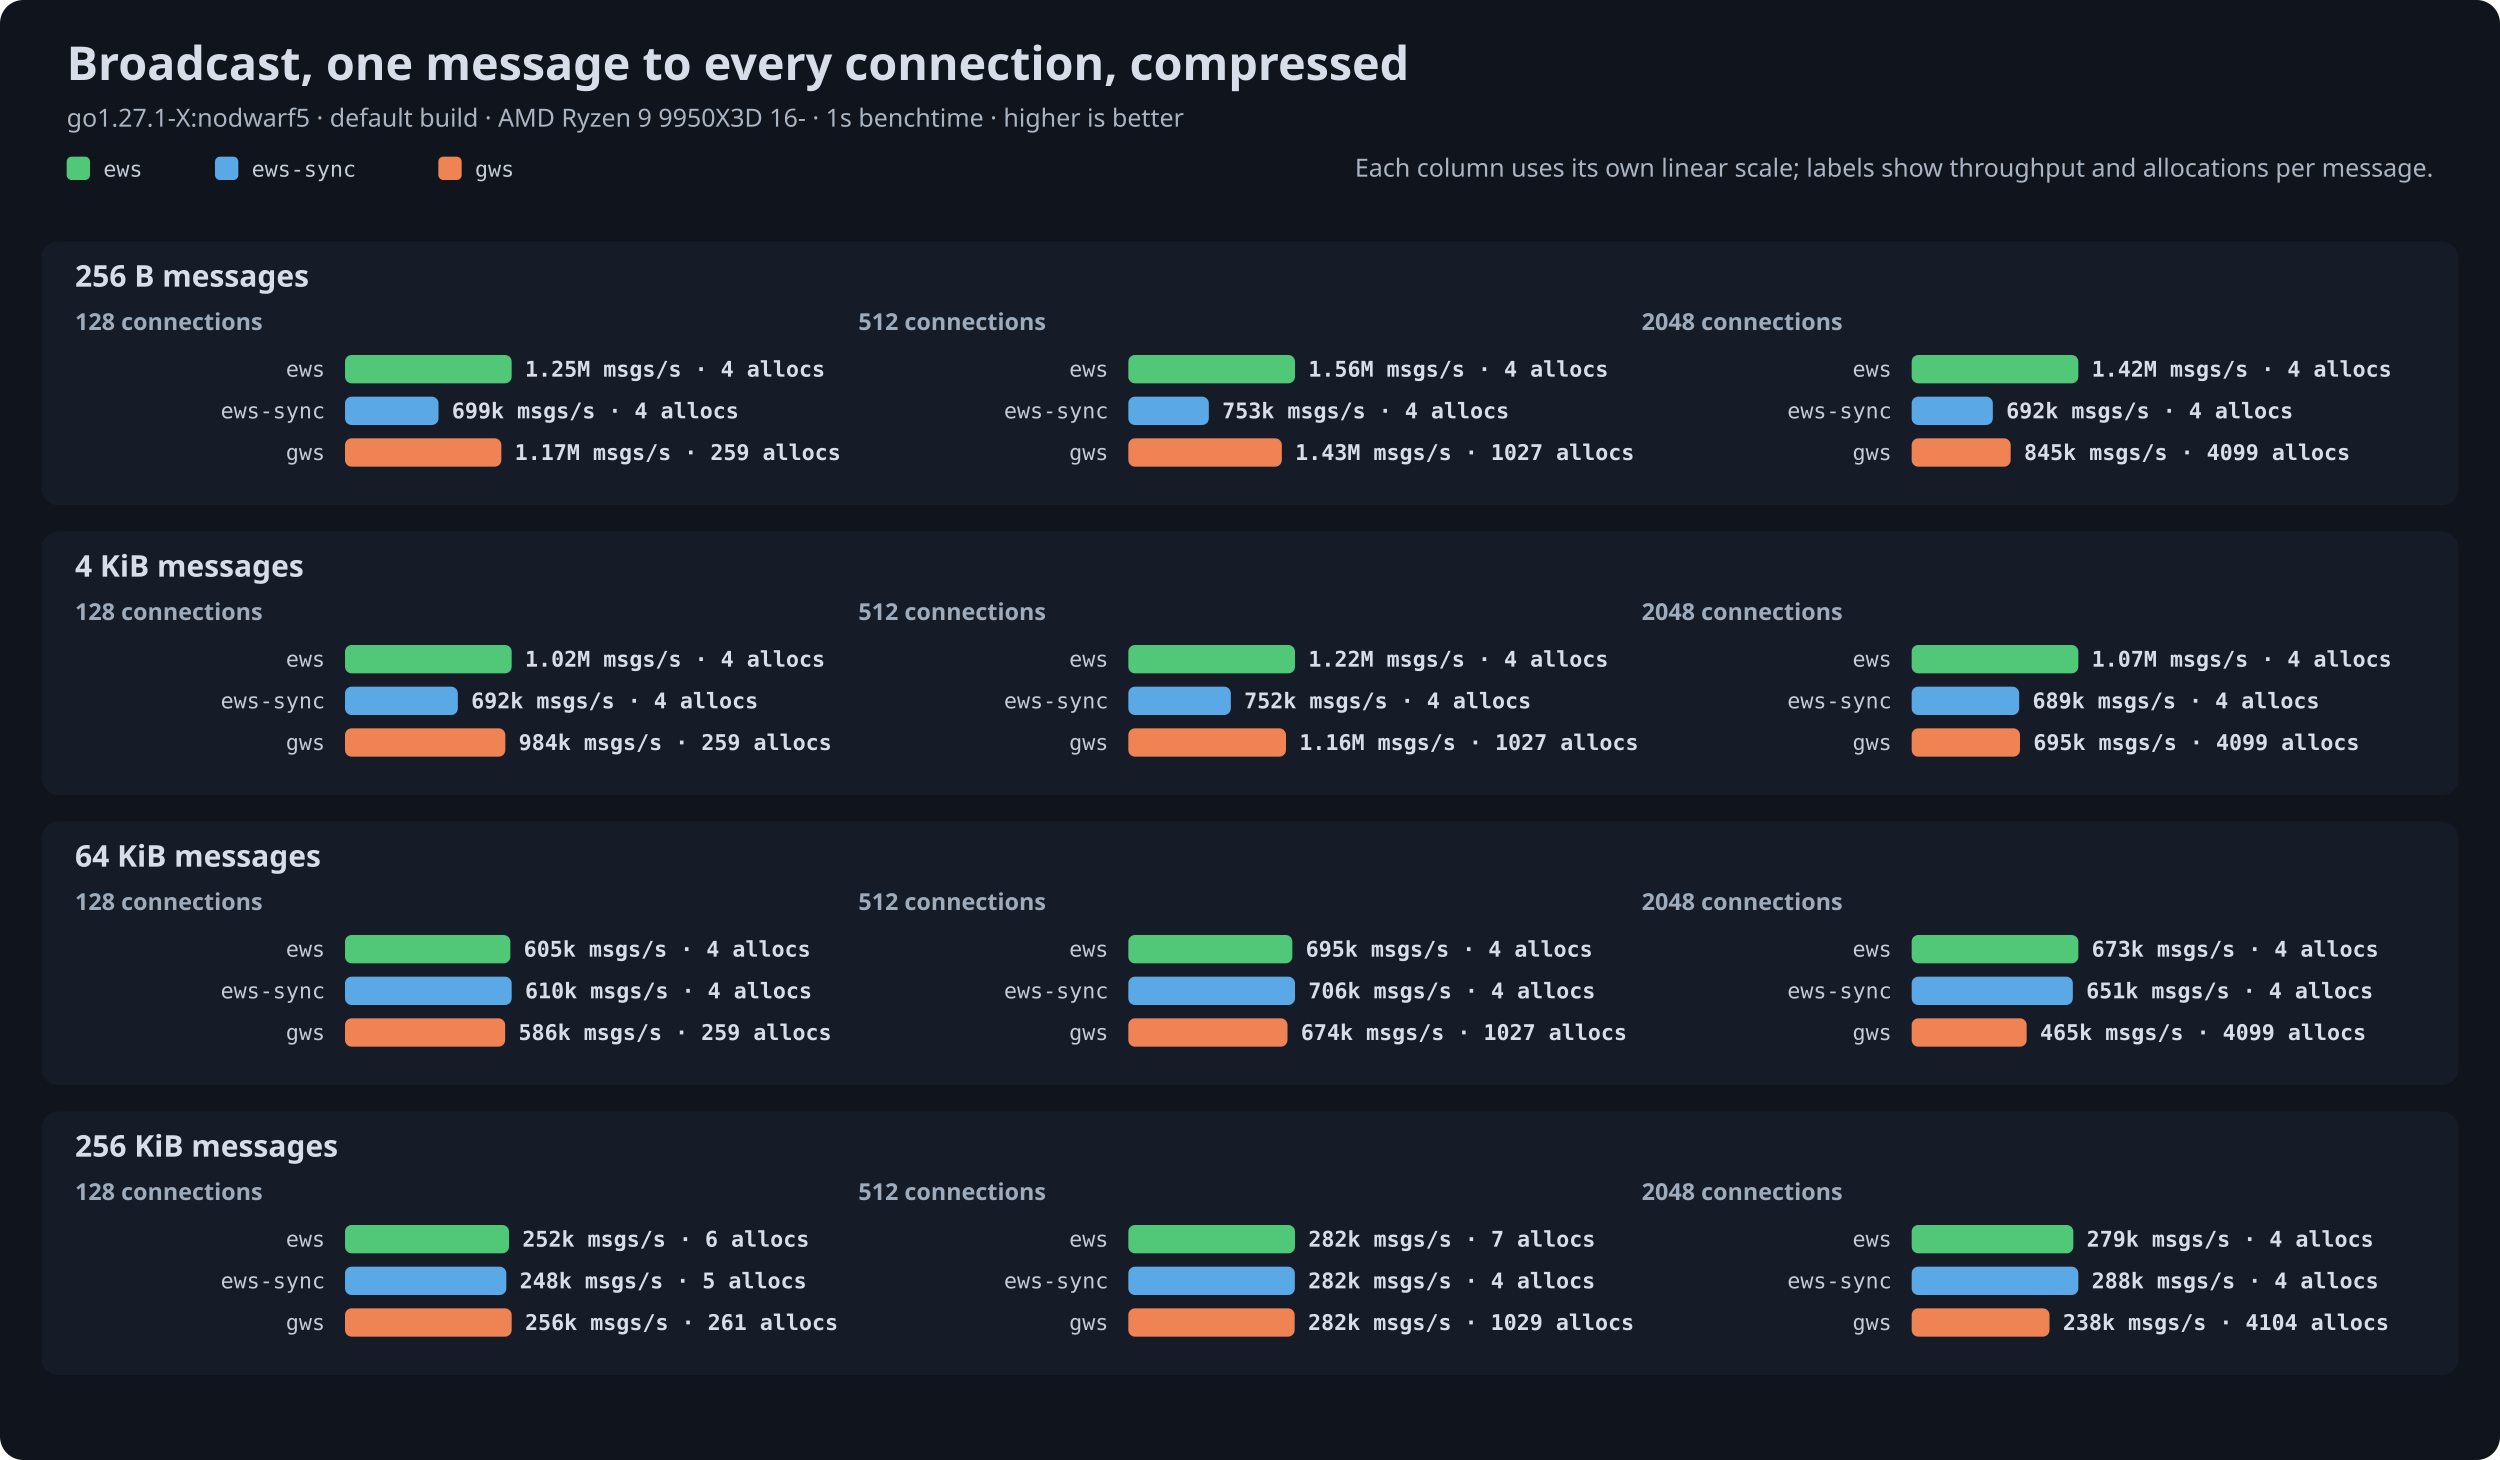
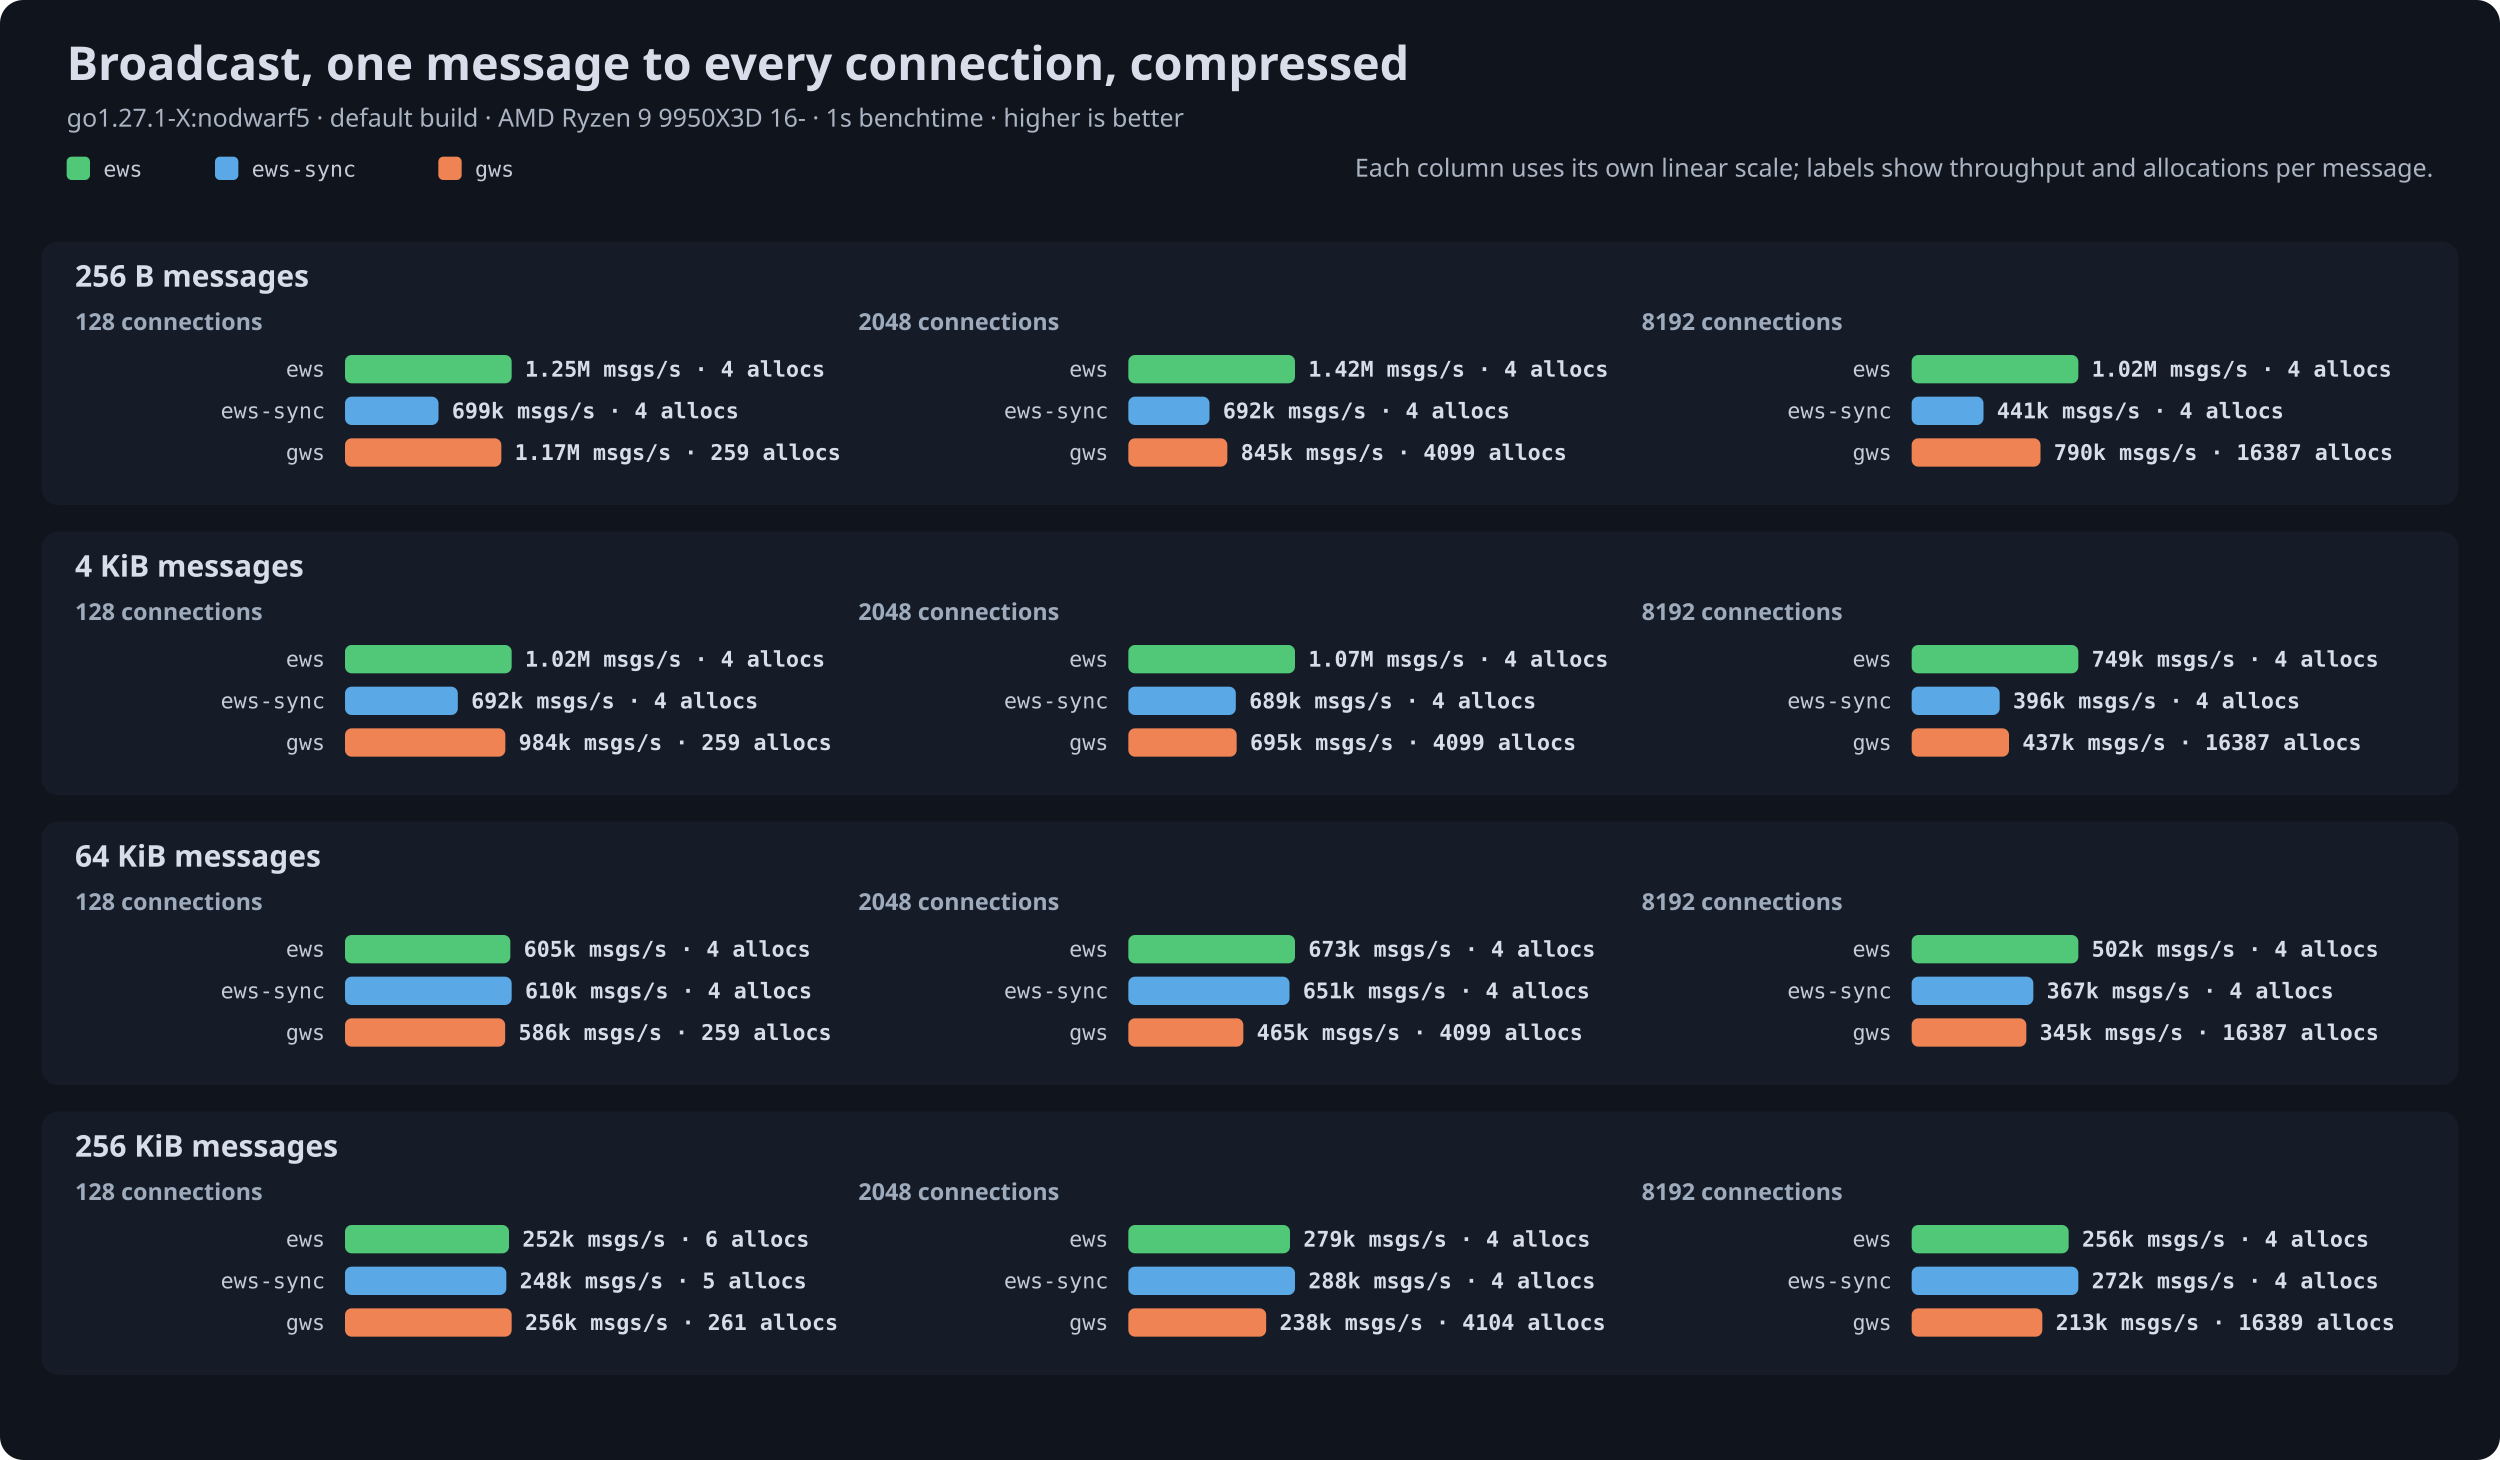
<svg xmlns="http://www.w3.org/2000/svg" width="1500" height="876" viewBox="0 0 1500 876" role="img" aria-labelledby="title desc">
  <style>text{font-family:ui-monospace,SFMono-Regular,Menlo,Consolas,monospace;fill:#d8dee9}.title{font-family:ui-sans-serif,system-ui,sans-serif;font-size:28px;font-weight:700}.subtitle{font-family:ui-sans-serif,system-ui,sans-serif;font-size:15px;fill:#aab4c3}.group{font-family:ui-sans-serif,system-ui,sans-serif;font-size:18px;font-weight:650}.contract{font-family:ui-sans-serif,system-ui,sans-serif;font-size:14px;font-weight:650;fill:#9eabbc}.series{font-size:13px;fill:#c4ccd8}.value{font-size:13px;font-weight:650}.panel{fill:#151c27}</style>
  <rect width="1500" height="876" rx="14" fill="#10151d" />
  <text class="title" x="40" y="48">Broadcast, one message to every connection, compressed</text>
  <text class="subtitle" x="40" y="76">go1.27.1-X:nodwarf5 · default build · AMD Ryzen 9 9950X3D 16- · 1s benchtime · higher is better</text>
  <rect x="40" y="94" width="14" height="14" rx="3" fill="#50c878" />
  <text class="series" x="62" y="106">ews</text>
  <rect x="129" y="94" width="14" height="14" rx="3" fill="#5aa9e6" />
  <text class="series" x="151" y="106">ews-sync</text>
  <rect x="263" y="94" width="14" height="14" rx="3" fill="#ef8354" />
  <text class="series" x="285" y="106">gws</text>
  <text class="subtitle" x="1460" y="106" text-anchor="end">Each column uses its own linear scale; labels show throughput and allocations per message.</text>
  <g transform="translate(0,145)">
    <rect class="panel" x="25" y="0" width="1450" height="158" rx="10" />
    <text class="group" x="45" y="27">256 B messages</text>
    <text class="contract" x="45" y="53">128 connections</text>
    <text class="series" x="195" y="81" text-anchor="end">ews</text>
    <rect x="207" y="68" width="100.0" height="17" rx="4" fill="#50c878" />
    <text class="value" x="315.0" y="81">1.25M msgs/s · 4 allocs</text>
    <text class="series" x="195" y="106" text-anchor="end">ews-sync</text>
    <rect x="207" y="93" width="56.1" height="17" rx="4" fill="#5aa9e6" />
    <text class="value" x="271.1" y="106">699k msgs/s · 4 allocs</text>
    <text class="series" x="195" y="131" text-anchor="end">gws</text>
    <rect x="207" y="118" width="93.8" height="17" rx="4" fill="#ef8354" />
    <text class="value" x="308.8" y="131">1.17M msgs/s · 259 allocs</text>
-     <text class="contract" x="515" y="53">512 connections</text>
+     <text class="contract" x="515" y="53">2048 connections</text>
    <text class="series" x="665" y="81" text-anchor="end">ews</text>
    <rect x="677" y="68" width="100.0" height="17" rx="4" fill="#50c878" />
-     <text class="value" x="785.0" y="81">1.56M msgs/s · 4 allocs</text>
+     <text class="value" x="785.0" y="81">1.42M msgs/s · 4 allocs</text>
    <text class="series" x="665" y="106" text-anchor="end">ews-sync</text>
-     <rect x="677" y="93" width="48.3" height="17" rx="4" fill="#5aa9e6" />
-     <text class="value" x="733.3" y="106">753k msgs/s · 4 allocs</text>
+     <rect x="677" y="93" width="48.7" height="17" rx="4" fill="#5aa9e6" />
+     <text class="value" x="733.7" y="106">692k msgs/s · 4 allocs</text>
    <text class="series" x="665" y="131" text-anchor="end">gws</text>
-     <rect x="677" y="118" width="92.1" height="17" rx="4" fill="#ef8354" />
-     <text class="value" x="777.1" y="131">1.43M msgs/s · 1027 allocs</text>
-     <text class="contract" x="985" y="53">2048 connections</text>
+     <rect x="677" y="118" width="59.4" height="17" rx="4" fill="#ef8354" />
+     <text class="value" x="744.4" y="131">845k msgs/s · 4099 allocs</text>
+     <text class="contract" x="985" y="53">8192 connections</text>
    <text class="series" x="1135" y="81" text-anchor="end">ews</text>
    <rect x="1147" y="68" width="100.0" height="17" rx="4" fill="#50c878" />
-     <text class="value" x="1255.0" y="81">1.42M msgs/s · 4 allocs</text>
+     <text class="value" x="1255.0" y="81">1.02M msgs/s · 4 allocs</text>
    <text class="series" x="1135" y="106" text-anchor="end">ews-sync</text>
-     <rect x="1147" y="93" width="48.7" height="17" rx="4" fill="#5aa9e6" />
-     <text class="value" x="1203.7" y="106">692k msgs/s · 4 allocs</text>
+     <rect x="1147" y="93" width="43.1" height="17" rx="4" fill="#5aa9e6" />
+     <text class="value" x="1198.1" y="106">441k msgs/s · 4 allocs</text>
    <text class="series" x="1135" y="131" text-anchor="end">gws</text>
-     <rect x="1147" y="118" width="59.4" height="17" rx="4" fill="#ef8354" />
-     <text class="value" x="1214.4" y="131">845k msgs/s · 4099 allocs</text>
+     <rect x="1147" y="118" width="77.3" height="17" rx="4" fill="#ef8354" />
+     <text class="value" x="1232.3" y="131">790k msgs/s · 16387 allocs</text>
  </g>
  <g transform="translate(0,319)">
    <rect class="panel" x="25" y="0" width="1450" height="158" rx="10" />
    <text class="group" x="45" y="27">4 KiB messages</text>
    <text class="contract" x="45" y="53">128 connections</text>
    <text class="series" x="195" y="81" text-anchor="end">ews</text>
    <rect x="207" y="68" width="100.0" height="17" rx="4" fill="#50c878" />
    <text class="value" x="315.0" y="81">1.02M msgs/s · 4 allocs</text>
    <text class="series" x="195" y="106" text-anchor="end">ews-sync</text>
    <rect x="207" y="93" width="67.7" height="17" rx="4" fill="#5aa9e6" />
    <text class="value" x="282.7" y="106">692k msgs/s · 4 allocs</text>
    <text class="series" x="195" y="131" text-anchor="end">gws</text>
    <rect x="207" y="118" width="96.2" height="17" rx="4" fill="#ef8354" />
    <text class="value" x="311.2" y="131">984k msgs/s · 259 allocs</text>
-     <text class="contract" x="515" y="53">512 connections</text>
+     <text class="contract" x="515" y="53">2048 connections</text>
    <text class="series" x="665" y="81" text-anchor="end">ews</text>
    <rect x="677" y="68" width="100.0" height="17" rx="4" fill="#50c878" />
-     <text class="value" x="785.0" y="81">1.22M msgs/s · 4 allocs</text>
+     <text class="value" x="785.0" y="81">1.07M msgs/s · 4 allocs</text>
    <text class="series" x="665" y="106" text-anchor="end">ews-sync</text>
-     <rect x="677" y="93" width="61.5" height="17" rx="4" fill="#5aa9e6" />
-     <text class="value" x="746.5" y="106">752k msgs/s · 4 allocs</text>
+     <rect x="677" y="93" width="64.5" height="17" rx="4" fill="#5aa9e6" />
+     <text class="value" x="749.5" y="106">689k msgs/s · 4 allocs</text>
    <text class="series" x="665" y="131" text-anchor="end">gws</text>
-     <rect x="677" y="118" width="94.6" height="17" rx="4" fill="#ef8354" />
-     <text class="value" x="779.6" y="131">1.16M msgs/s · 1027 allocs</text>
-     <text class="contract" x="985" y="53">2048 connections</text>
+     <rect x="677" y="118" width="65.0" height="17" rx="4" fill="#ef8354" />
+     <text class="value" x="750.0" y="131">695k msgs/s · 4099 allocs</text>
+     <text class="contract" x="985" y="53">8192 connections</text>
    <text class="series" x="1135" y="81" text-anchor="end">ews</text>
    <rect x="1147" y="68" width="100.0" height="17" rx="4" fill="#50c878" />
-     <text class="value" x="1255.0" y="81">1.07M msgs/s · 4 allocs</text>
+     <text class="value" x="1255.0" y="81">749k msgs/s · 4 allocs</text>
    <text class="series" x="1135" y="106" text-anchor="end">ews-sync</text>
-     <rect x="1147" y="93" width="64.5" height="17" rx="4" fill="#5aa9e6" />
-     <text class="value" x="1219.5" y="106">689k msgs/s · 4 allocs</text>
+     <rect x="1147" y="93" width="52.8" height="17" rx="4" fill="#5aa9e6" />
+     <text class="value" x="1207.8" y="106">396k msgs/s · 4 allocs</text>
    <text class="series" x="1135" y="131" text-anchor="end">gws</text>
-     <rect x="1147" y="118" width="65.0" height="17" rx="4" fill="#ef8354" />
-     <text class="value" x="1220.0" y="131">695k msgs/s · 4099 allocs</text>
+     <rect x="1147" y="118" width="58.4" height="17" rx="4" fill="#ef8354" />
+     <text class="value" x="1213.4" y="131">437k msgs/s · 16387 allocs</text>
  </g>
  <g transform="translate(0,493)">
    <rect class="panel" x="25" y="0" width="1450" height="158" rx="10" />
    <text class="group" x="45" y="27">64 KiB messages</text>
    <text class="contract" x="45" y="53">128 connections</text>
    <text class="series" x="195" y="81" text-anchor="end">ews</text>
    <rect x="207" y="68" width="99.2" height="17" rx="4" fill="#50c878" />
    <text class="value" x="314.2" y="81">605k msgs/s · 4 allocs</text>
    <text class="series" x="195" y="106" text-anchor="end">ews-sync</text>
    <rect x="207" y="93" width="100.0" height="17" rx="4" fill="#5aa9e6" />
    <text class="value" x="315.0" y="106">610k msgs/s · 4 allocs</text>
    <text class="series" x="195" y="131" text-anchor="end">gws</text>
    <rect x="207" y="118" width="96.1" height="17" rx="4" fill="#ef8354" />
    <text class="value" x="311.1" y="131">586k msgs/s · 259 allocs</text>
-     <text class="contract" x="515" y="53">512 connections</text>
+     <text class="contract" x="515" y="53">2048 connections</text>
    <text class="series" x="665" y="81" text-anchor="end">ews</text>
-     <rect x="677" y="68" width="98.4" height="17" rx="4" fill="#50c878" />
-     <text class="value" x="783.4" y="81">695k msgs/s · 4 allocs</text>
+     <rect x="677" y="68" width="100.0" height="17" rx="4" fill="#50c878" />
+     <text class="value" x="785.0" y="81">673k msgs/s · 4 allocs</text>
    <text class="series" x="665" y="106" text-anchor="end">ews-sync</text>
-     <rect x="677" y="93" width="100.0" height="17" rx="4" fill="#5aa9e6" />
-     <text class="value" x="785.0" y="106">706k msgs/s · 4 allocs</text>
+     <rect x="677" y="93" width="96.7" height="17" rx="4" fill="#5aa9e6" />
+     <text class="value" x="781.7" y="106">651k msgs/s · 4 allocs</text>
    <text class="series" x="665" y="131" text-anchor="end">gws</text>
-     <rect x="677" y="118" width="95.5" height="17" rx="4" fill="#ef8354" />
-     <text class="value" x="780.5" y="131">674k msgs/s · 1027 allocs</text>
-     <text class="contract" x="985" y="53">2048 connections</text>
+     <rect x="677" y="118" width="69.0" height="17" rx="4" fill="#ef8354" />
+     <text class="value" x="754.0" y="131">465k msgs/s · 4099 allocs</text>
+     <text class="contract" x="985" y="53">8192 connections</text>
    <text class="series" x="1135" y="81" text-anchor="end">ews</text>
    <rect x="1147" y="68" width="100.0" height="17" rx="4" fill="#50c878" />
-     <text class="value" x="1255.0" y="81">673k msgs/s · 4 allocs</text>
+     <text class="value" x="1255.0" y="81">502k msgs/s · 4 allocs</text>
    <text class="series" x="1135" y="106" text-anchor="end">ews-sync</text>
-     <rect x="1147" y="93" width="96.7" height="17" rx="4" fill="#5aa9e6" />
-     <text class="value" x="1251.7" y="106">651k msgs/s · 4 allocs</text>
+     <rect x="1147" y="93" width="73.0" height="17" rx="4" fill="#5aa9e6" />
+     <text class="value" x="1228.0" y="106">367k msgs/s · 4 allocs</text>
    <text class="series" x="1135" y="131" text-anchor="end">gws</text>
-     <rect x="1147" y="118" width="69.0" height="17" rx="4" fill="#ef8354" />
-     <text class="value" x="1224.0" y="131">465k msgs/s · 4099 allocs</text>
+     <rect x="1147" y="118" width="68.8" height="17" rx="4" fill="#ef8354" />
+     <text class="value" x="1223.8" y="131">345k msgs/s · 16387 allocs</text>
  </g>
  <g transform="translate(0,667)">
    <rect class="panel" x="25" y="0" width="1450" height="158" rx="10" />
    <text class="group" x="45" y="27">256 KiB messages</text>
    <text class="contract" x="45" y="53">128 connections</text>
    <text class="series" x="195" y="81" text-anchor="end">ews</text>
    <rect x="207" y="68" width="98.4" height="17" rx="4" fill="#50c878" />
    <text class="value" x="313.4" y="81">252k msgs/s · 6 allocs</text>
    <text class="series" x="195" y="106" text-anchor="end">ews-sync</text>
    <rect x="207" y="93" width="96.8" height="17" rx="4" fill="#5aa9e6" />
    <text class="value" x="311.8" y="106">248k msgs/s · 5 allocs</text>
    <text class="series" x="195" y="131" text-anchor="end">gws</text>
    <rect x="207" y="118" width="100.0" height="17" rx="4" fill="#ef8354" />
    <text class="value" x="315.0" y="131">256k msgs/s · 261 allocs</text>
-     <text class="contract" x="515" y="53">512 connections</text>
+     <text class="contract" x="515" y="53">2048 connections</text>
    <text class="series" x="665" y="81" text-anchor="end">ews</text>
-     <rect x="677" y="68" width="100.0" height="17" rx="4" fill="#50c878" />
-     <text class="value" x="785.0" y="81">282k msgs/s · 7 allocs</text>
+     <rect x="677" y="68" width="97.0" height="17" rx="4" fill="#50c878" />
+     <text class="value" x="782.0" y="81">279k msgs/s · 4 allocs</text>
    <text class="series" x="665" y="106" text-anchor="end">ews-sync</text>
-     <rect x="677" y="93" width="99.9" height="17" rx="4" fill="#5aa9e6" />
-     <text class="value" x="784.9" y="106">282k msgs/s · 4 allocs</text>
+     <rect x="677" y="93" width="100.0" height="17" rx="4" fill="#5aa9e6" />
+     <text class="value" x="785.0" y="106">288k msgs/s · 4 allocs</text>
    <text class="series" x="665" y="131" text-anchor="end">gws</text>
-     <rect x="677" y="118" width="99.8" height="17" rx="4" fill="#ef8354" />
-     <text class="value" x="784.8" y="131">282k msgs/s · 1029 allocs</text>
-     <text class="contract" x="985" y="53">2048 connections</text>
+     <rect x="677" y="118" width="82.7" height="17" rx="4" fill="#ef8354" />
+     <text class="value" x="767.7" y="131">238k msgs/s · 4104 allocs</text>
+     <text class="contract" x="985" y="53">8192 connections</text>
    <text class="series" x="1135" y="81" text-anchor="end">ews</text>
-     <rect x="1147" y="68" width="97.0" height="17" rx="4" fill="#50c878" />
-     <text class="value" x="1252.0" y="81">279k msgs/s · 4 allocs</text>
+     <rect x="1147" y="68" width="94.2" height="17" rx="4" fill="#50c878" />
+     <text class="value" x="1249.2" y="81">256k msgs/s · 4 allocs</text>
    <text class="series" x="1135" y="106" text-anchor="end">ews-sync</text>
    <rect x="1147" y="93" width="100.0" height="17" rx="4" fill="#5aa9e6" />
-     <text class="value" x="1255.0" y="106">288k msgs/s · 4 allocs</text>
+     <text class="value" x="1255.0" y="106">272k msgs/s · 4 allocs</text>
    <text class="series" x="1135" y="131" text-anchor="end">gws</text>
-     <rect x="1147" y="118" width="82.7" height="17" rx="4" fill="#ef8354" />
-     <text class="value" x="1237.7" y="131">238k msgs/s · 4104 allocs</text>
+     <rect x="1147" y="118" width="78.4" height="17" rx="4" fill="#ef8354" />
+     <text class="value" x="1233.4" y="131">213k msgs/s · 16389 allocs</text>
  </g>
</svg>
